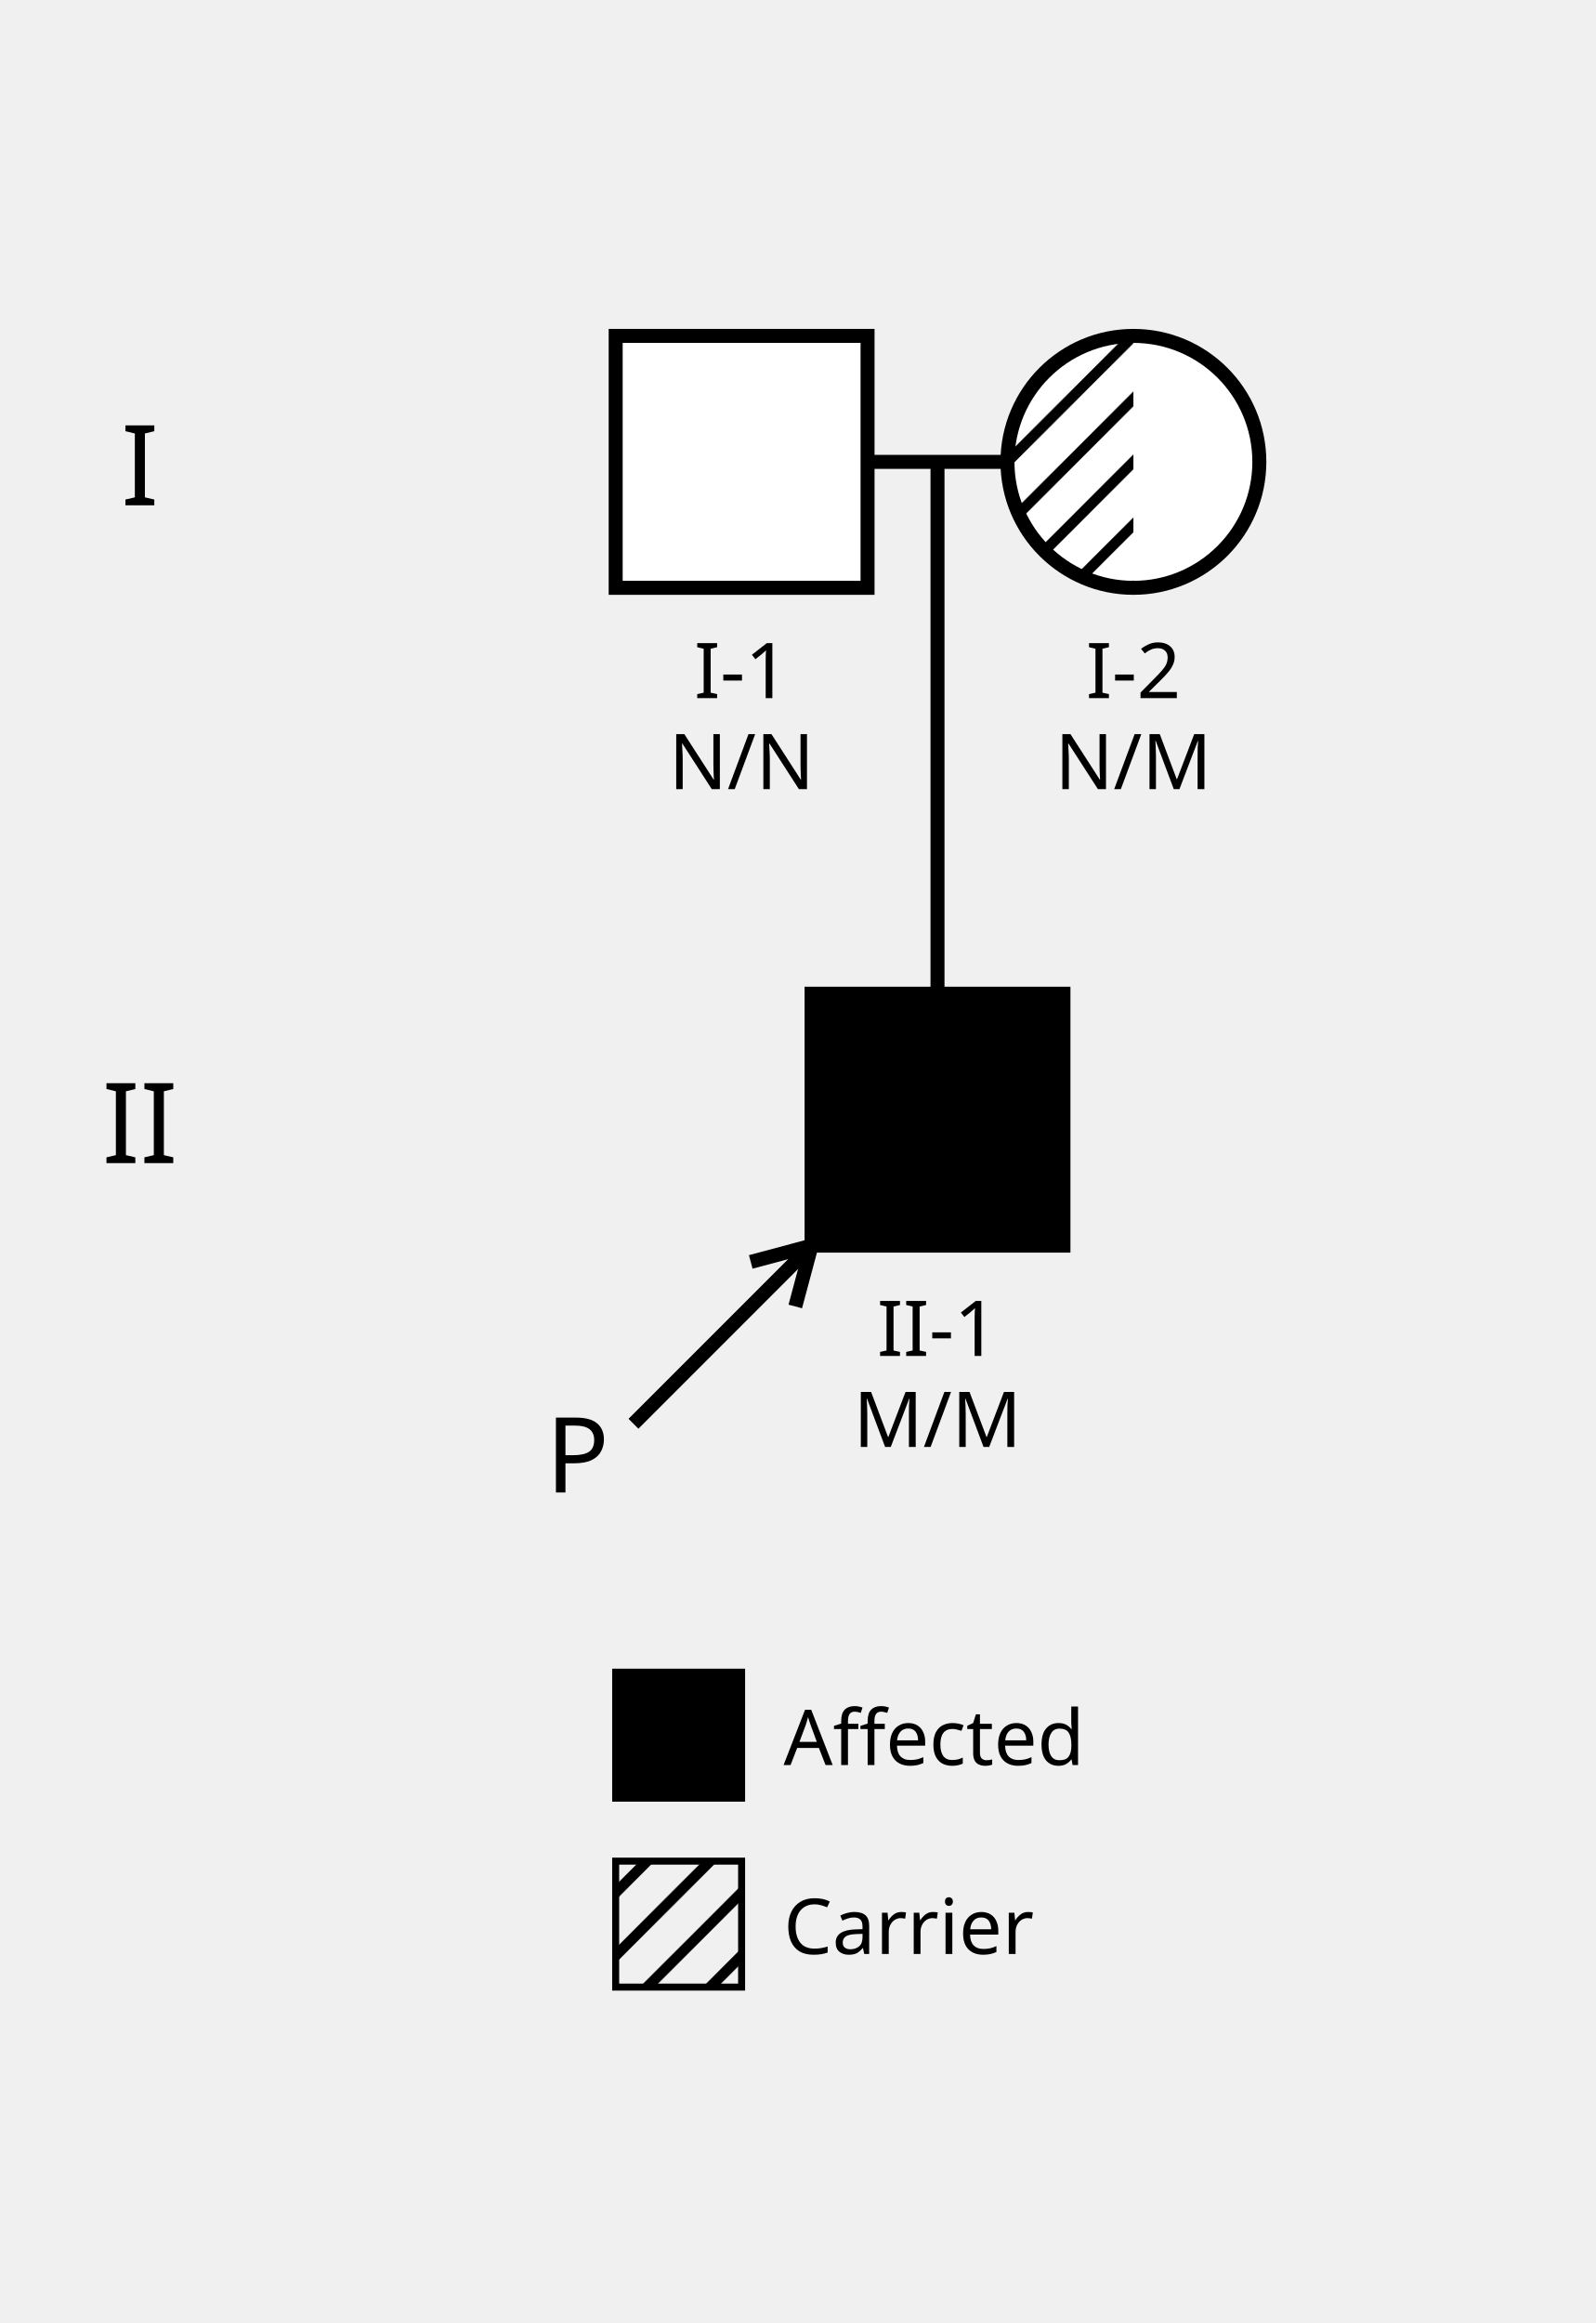
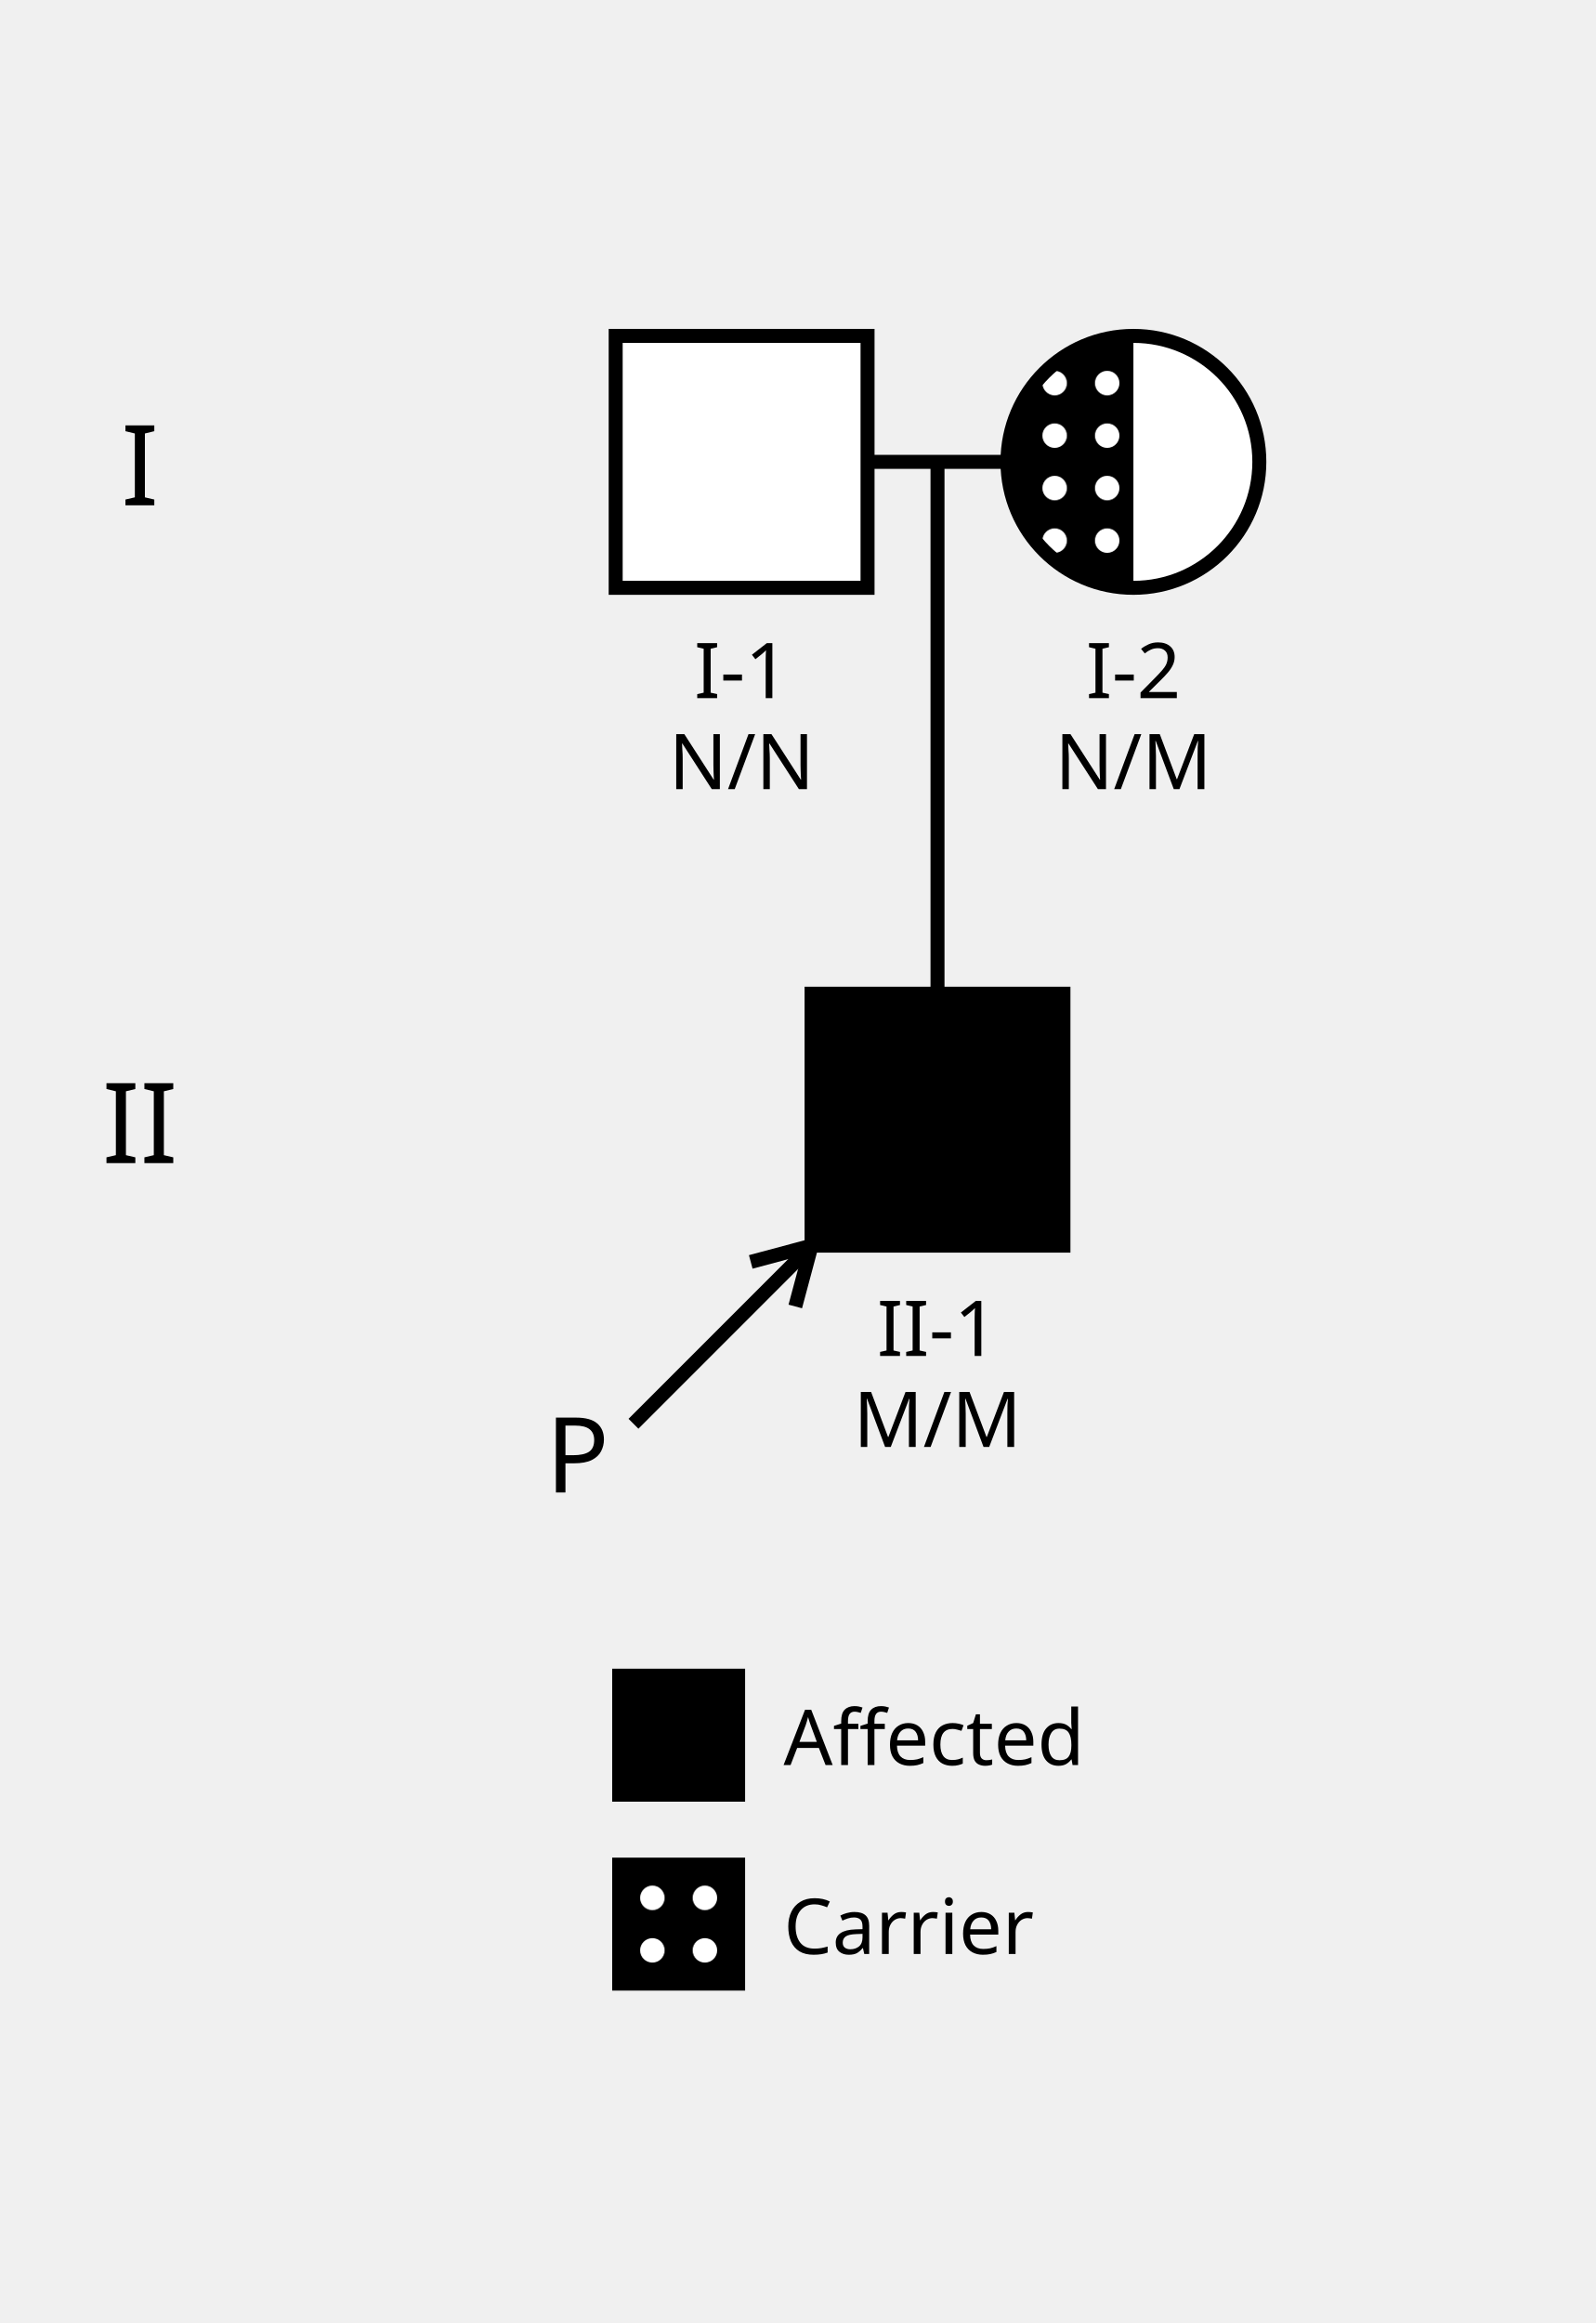
<svg xmlns="http://www.w3.org/2000/svg" width="228" height="331.956" viewBox="0 0 228 331.956" class="pedigree" data-title="Nuclear family: two parents and one affected child" data-conditions="[&quot;&quot;]">
  <defs>
    <pattern id="fill-affected-0" class="fill-pattern" data-condition="0" data-status="affected" width="8" height="8" patternUnits="userSpaceOnUse">
-       <rect width="8" height="8" fill="#000000" />
+       <rect class="tone" width="8" height="8" fill="#000000" />
    </pattern>
-     <pattern id="fill-carrier-0" class="fill-pattern" data-condition="0" data-status="carrier" width="9" height="9" patternUnits="userSpaceOnUse">
-       <path d="M-1.125,5.625L5.625,-1.125M3.375,10.125L10.125,3.375" fill="none" stroke="#000000" stroke-width="1.5" />
+     <pattern id="fill-carrier-0" class="fill-pattern" data-condition="0" data-status="carrier" width="15" height="15" patternUnits="userSpaceOnUse" patternTransform="scale(0.5)">
+       <rect class="tone" width="15" height="15" fill="#000000" />
+       <circle class="stipple" cx="7.5" cy="7.5" r="3.5" fill="#ffffff" />
    </pattern>
  </defs>
  <g class="generation" data-generation="1">
    <text x="20" y="66" font-family="sans-serif" font-size="16" fill="#000000" text-anchor="middle" dominant-baseline="central">I</text>
  </g>
  <g class="generation" data-generation="2">
    <text x="20" y="160" font-family="sans-serif" font-size="16" fill="#000000" text-anchor="middle" dominant-baseline="central">II</text>
  </g>
  <g class="mating" data-partners="I-1 I-2">
    <line x1="124" y1="66" x2="144" y2="66" stroke="#000000" stroke-width="2" />
    <line class="hit" x1="124" y1="66" x2="144" y2="66" stroke="none" stroke-width="12" pointer-events="stroke" />
  </g>
  <g class="sibship" data-parents="I-1 I-2" data-children="II-1">
    <line x1="134" y1="66" x2="134" y2="142" stroke="#000000" stroke-width="2" />
  </g>
  <g id="ind-I-1" class="individual" data-position="I-1" data-generation="1" data-index="1" data-gender="man">
    <rect class="backing" x="88" y="48" width="36" height="36" fill="#ffffff" />
    <rect class="symbol" x="88" y="48" width="36" height="36" fill="none" stroke="#000000" stroke-width="2" />
    <text class="label" x="106" y="95.5" font-family="sans-serif" font-size="11" fill="#000000" text-anchor="middle" dominant-baseline="central">I-1</text>
    <text class="label" x="106" y="108.5" font-family="sans-serif" font-size="11" fill="#000000" text-anchor="middle" dominant-baseline="central">N/N</text>
    <rect class="hit" x="88" y="48" width="36" height="66" fill="none" pointer-events="all" />
  </g>
  <g id="ind-I-2" class="individual carrier" data-position="I-2" data-generation="1" data-index="2" data-gender="woman" data-condition-0="carrier">
    <circle class="backing" cx="162" cy="66" r="18" fill="#ffffff" />
    <clipPath id="clip-I-2">
-       <circle cx="-4.5" cy="0" r="18" fill="none" />
+       <circle cx="0" cy="0" r="18" fill="none" />
    </clipPath>
-     <rect class="fill" data-condition="0" data-status="carrier" x="-22.5" y="-18" width="18" height="36" transform="translate(166.5 66)" fill="url(#fill-carrier-0)" clip-path="url(#clip-I-2)" />
+     <rect class="fill" data-condition="0" data-status="carrier" x="-18" y="-18" width="18" height="36" transform="translate(162 66)" fill="url(#fill-carrier-0)" clip-path="url(#clip-I-2)" />
    <circle class="symbol" cx="162" cy="66" r="18" fill="none" stroke="#000000" stroke-width="2" />
    <text class="label" x="162" y="95.5" font-family="sans-serif" font-size="11" fill="#000000" text-anchor="middle" dominant-baseline="central">I-2</text>
    <text class="label" x="162" y="108.5" font-family="sans-serif" font-size="11" fill="#000000" text-anchor="middle" dominant-baseline="central">N/M</text>
    <rect class="hit" x="144" y="48" width="36" height="66" fill="none" pointer-events="all" />
  </g>
  <g id="ind-II-1" class="individual affected proband" data-position="II-1" data-generation="2" data-index="1" data-gender="man" data-condition-0="affected">
    <rect class="backing" x="116" y="142" width="36" height="36" fill="#ffffff" />
    <rect class="fill" data-condition="0" data-status="affected" transform="translate(134 160)" x="-18" y="-18" width="36" height="36" fill="url(#fill-affected-0)" />
    <rect class="symbol" x="116" y="142" width="36" height="36" fill="none" stroke="#000000" stroke-width="2" />
    <g class="mark proband">
      <line x1="90.544" y1="203.456" x2="116" y2="178" stroke="#000000" stroke-width="2" />
      <line x1="116" y1="178" x2="113.671" y2="186.693" stroke="#000000" stroke-width="2" />
      <line x1="116" y1="178" x2="107.307" y2="180.329" stroke="#000000" stroke-width="2" />
      <text x="82.544" y="207.456" font-family="sans-serif" font-size="15" fill="#000000" text-anchor="middle" dominant-baseline="central">P</text>
    </g>
    <text class="label" x="134" y="189.5" font-family="sans-serif" font-size="11" fill="#000000" text-anchor="middle" dominant-baseline="central">II-1</text>
    <text class="label" x="134" y="202.5" font-family="sans-serif" font-size="11" fill="#000000" text-anchor="middle" dominant-baseline="central">M/M</text>
    <rect class="hit" x="78.044" y="142" width="73.956" height="72.956" fill="none" pointer-events="all" />
  </g>
  <g id="key" class="key">
    <g id="key-affected-0" class="key-entry" data-condition="0" data-status="affected">
-       <rect class="swatch" x="0" y="0" width="18" height="18" transform="translate(88 238.956)" fill="url(#fill-affected-0)" stroke="#000000" stroke-width="1" />
+       <rect class="swatch" x="-9" y="-9" width="18" height="18" transform="translate(97 247.956)" fill="url(#fill-affected-0)" stroke="#000000" stroke-width="1" />
      <text class="key-label" x="112" y="247.956" font-family="sans-serif" font-size="11" fill="#000000" text-anchor="start" dominant-baseline="central">Affected</text>
    </g>
    <g id="key-carrier-0" class="key-entry" data-condition="0" data-status="carrier">
-       <rect class="swatch" x="0" y="0" width="18" height="18" transform="translate(88 265.956)" fill="url(#fill-carrier-0)" stroke="#000000" stroke-width="1" />
+       <rect class="swatch" x="-9" y="-9" width="18" height="18" transform="translate(97 274.956)" fill="url(#fill-carrier-0)" stroke="#000000" stroke-width="1" />
      <text class="key-label" x="112" y="274.956" font-family="sans-serif" font-size="11" fill="#000000" text-anchor="start" dominant-baseline="central">Carrier</text>
    </g>
  </g>
</svg>
